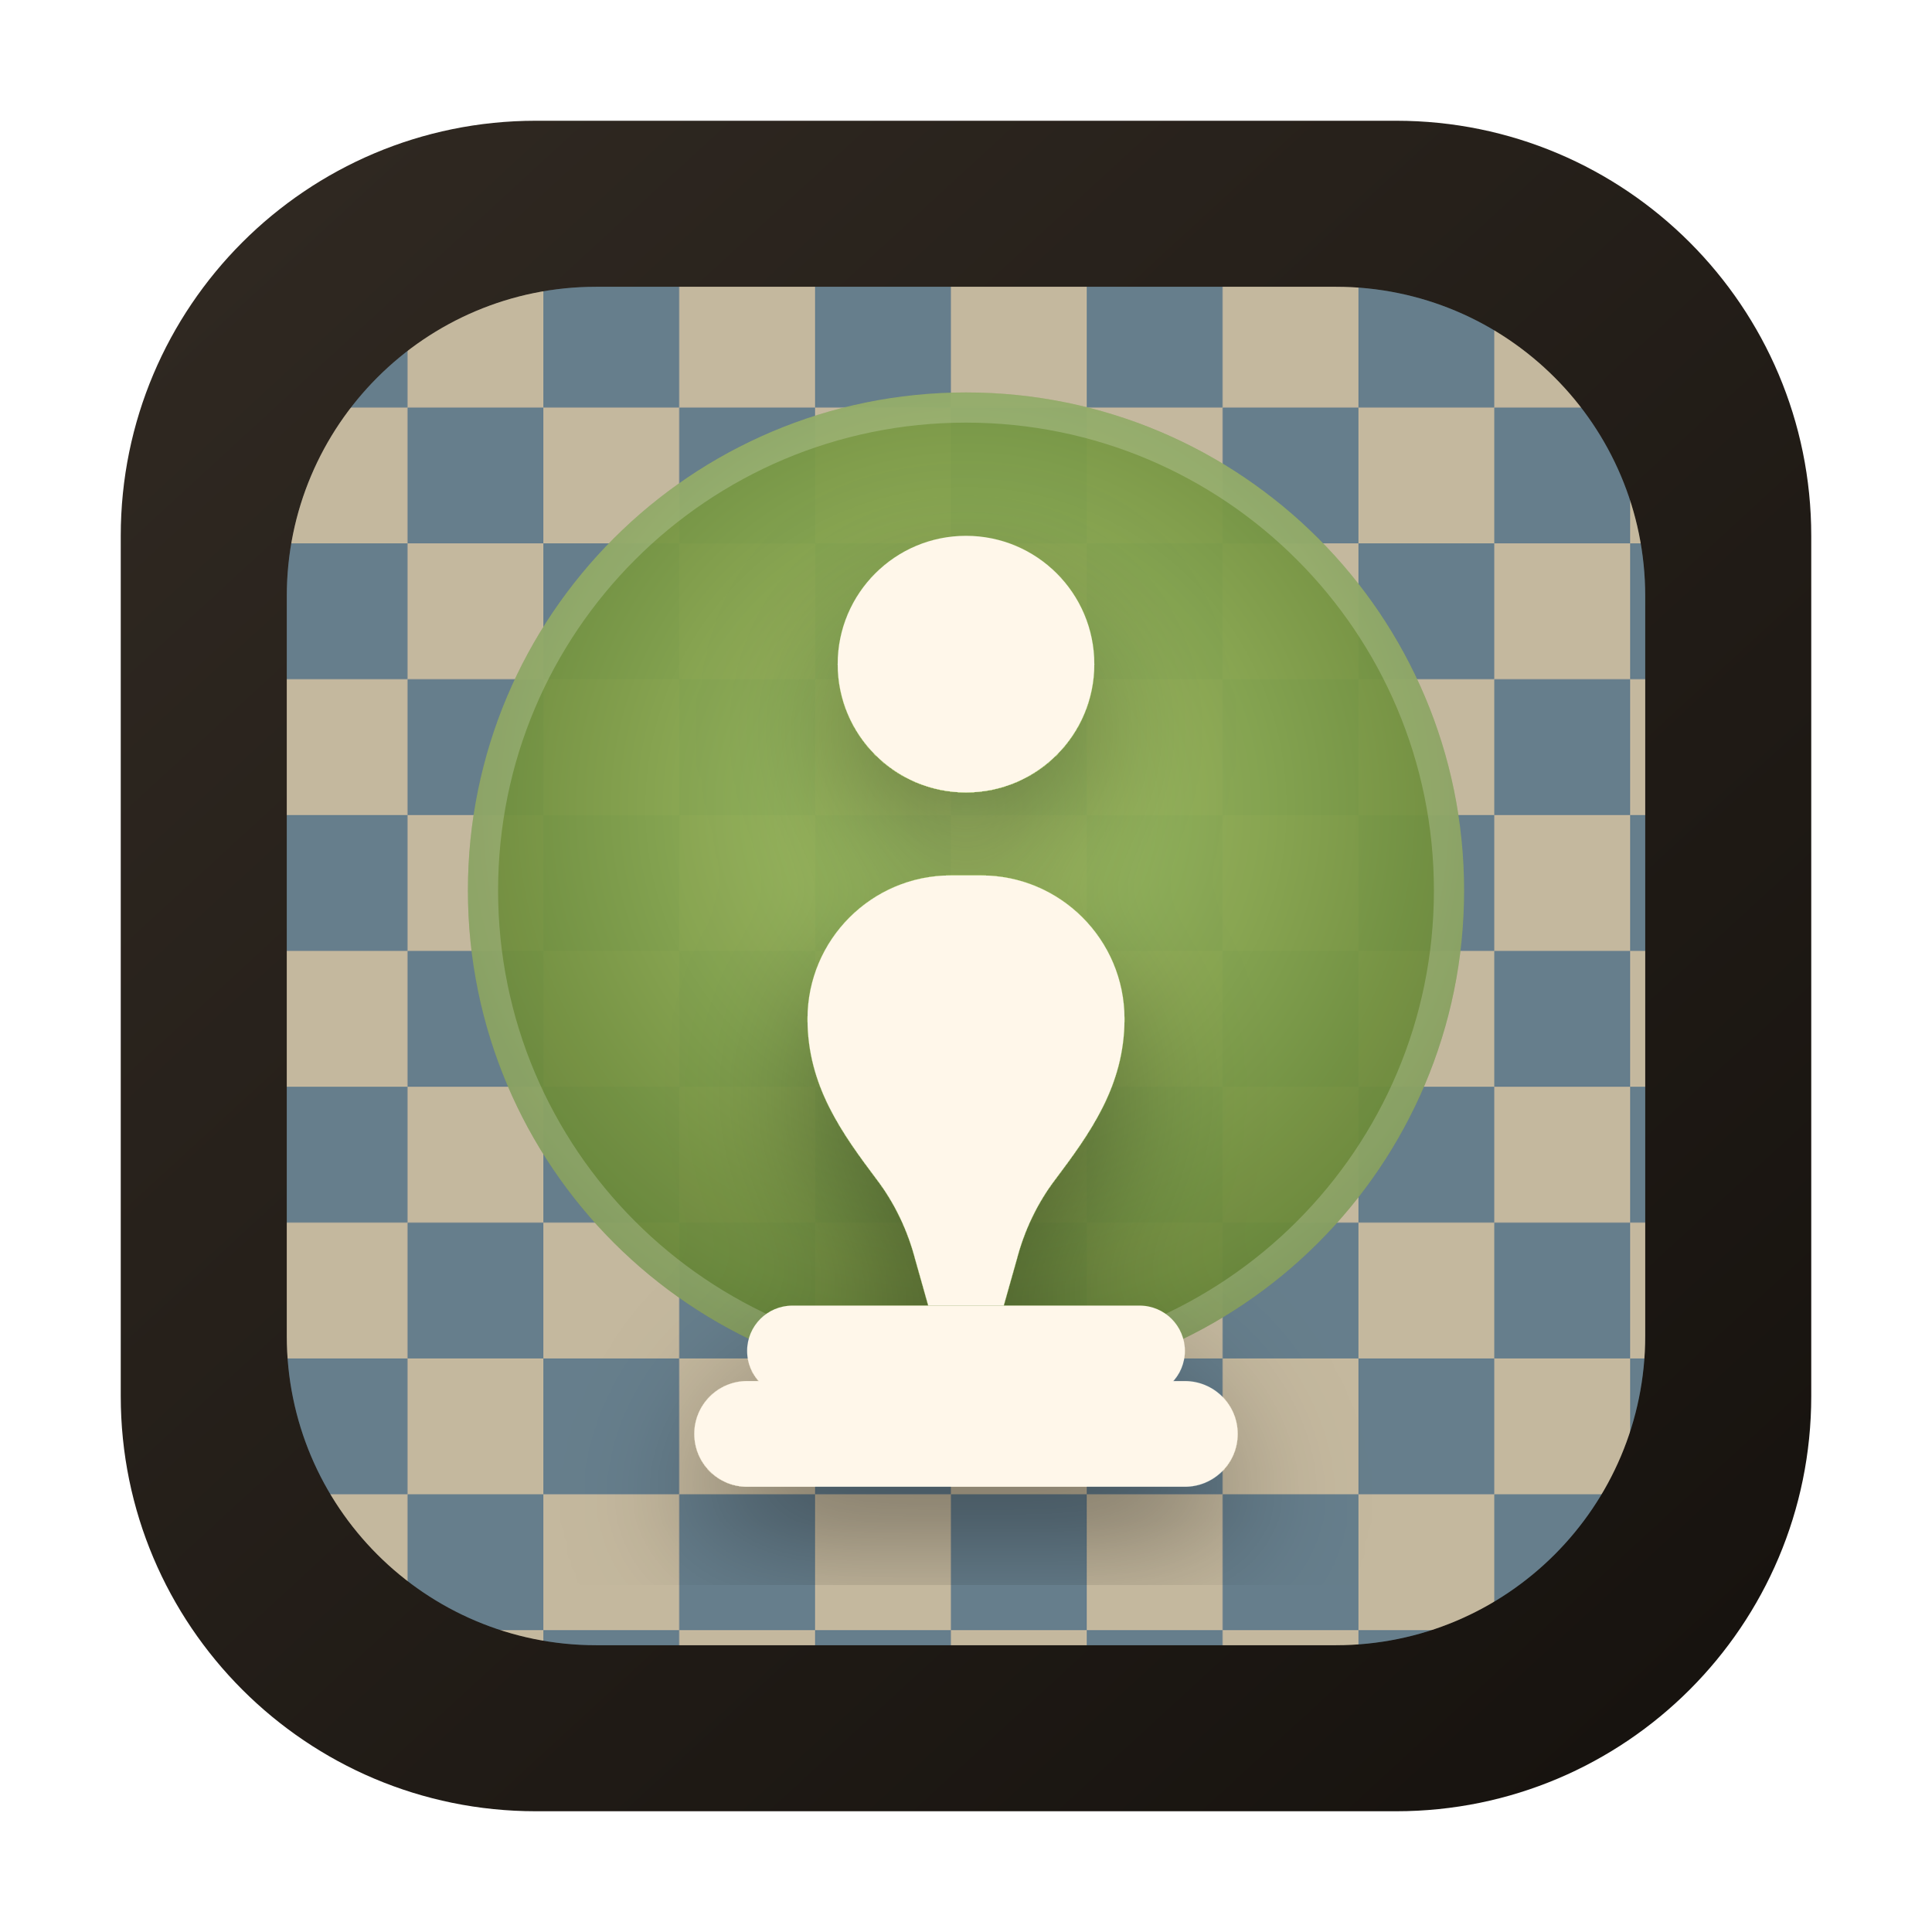
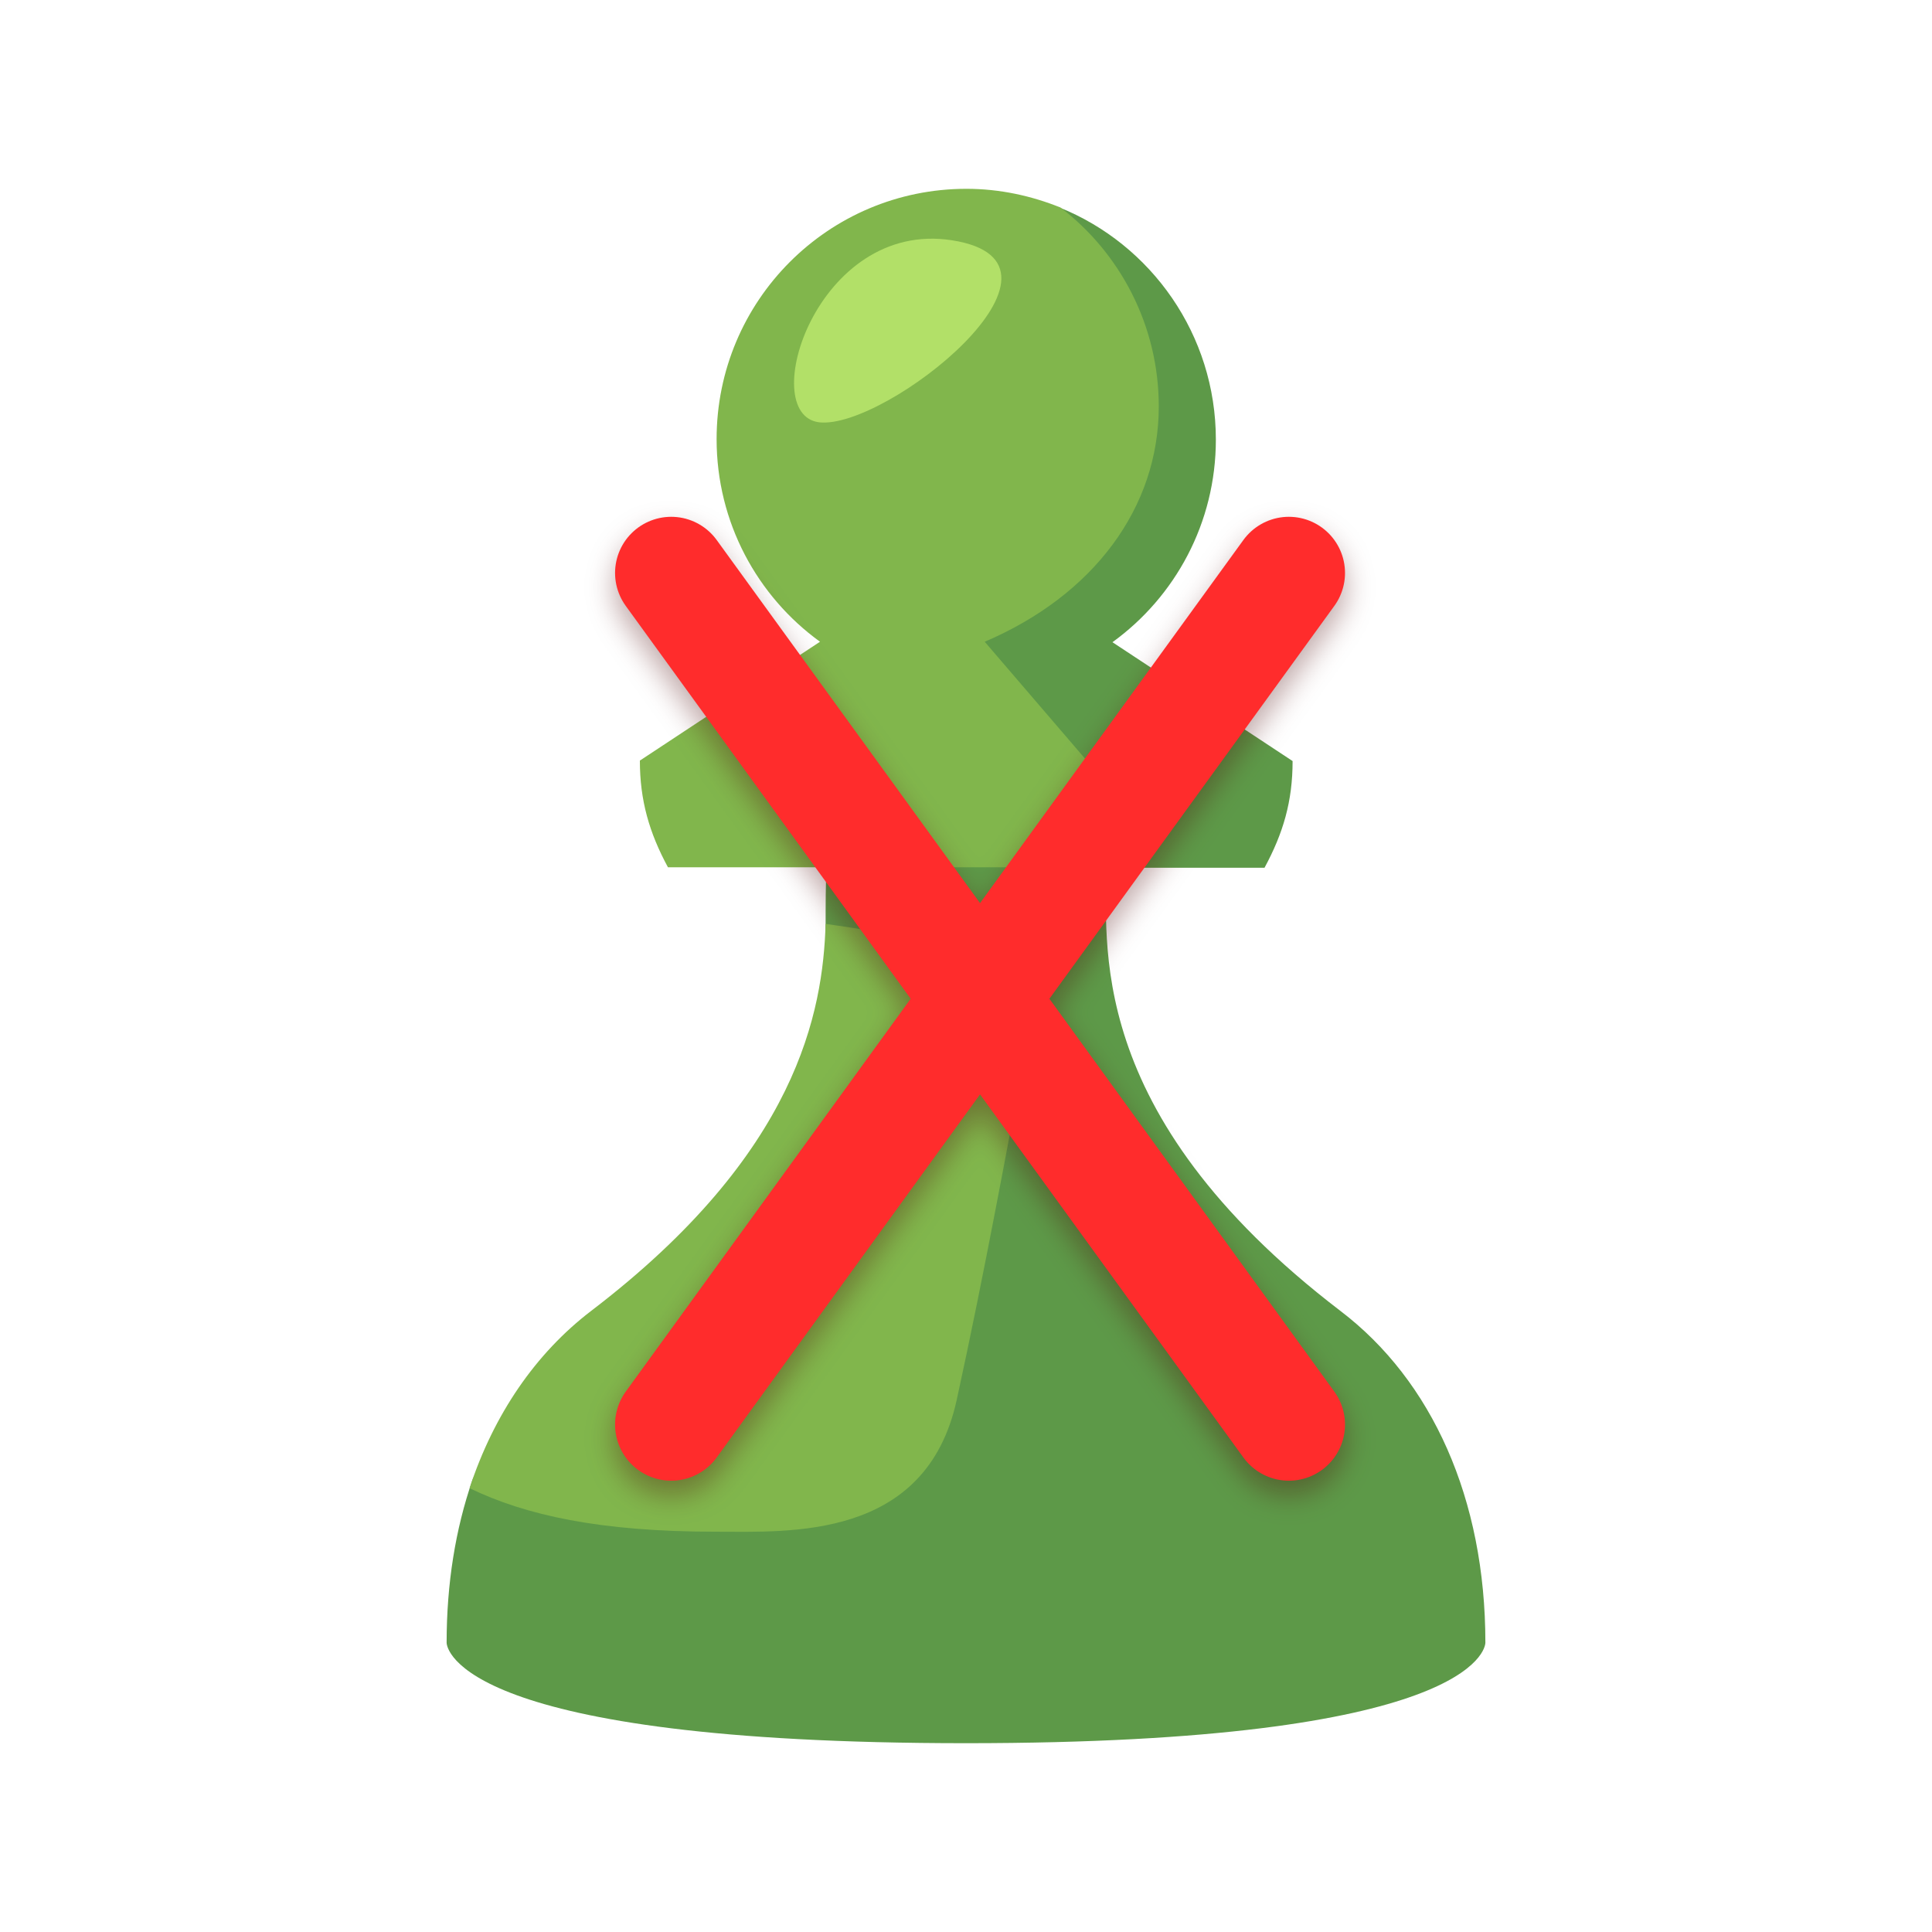
- <svg xmlns="http://www.w3.org/2000/svg" width="512" height="512" viewBox="0 0 512 512" fill="none">
+ <svg xmlns="http://www.w3.org/2000/svg" width="512" height="512" viewBox="0 0 512 512" aria-hidden="true">
  <defs>
-     <linearGradient id="bg" x1="72" y1="56" x2="440" y2="456" gradientUnits="userSpaceOnUse">
-       <stop stop-color="#2F2821" />
-       <stop offset="1" stop-color="#17130F" />
-     </linearGradient>
-     <radialGradient id="glow" cx="0" cy="0" r="1" gradientUnits="userSpaceOnUse" gradientTransform="translate(256 214) rotate(90) scale(170)">
-       <stop stop-color="#A7C768" />
-       <stop offset="1" stop-color="#5E7C31" />
-     </radialGradient>
-     <pattern id="board" width="72" height="72" patternUnits="userSpaceOnUse">
-       <rect width="72" height="72" fill="#EEDFC0" />
-       <rect width="36" height="36" fill="#7B98A9" />
-       <rect x="36" y="36" width="36" height="36" fill="#7B98A9" />
-     </pattern>
-     <filter id="shadow" x="110" y="96" width="292" height="324" filterUnits="userSpaceOnUse" color-interpolation-filters="sRGB">
+     <filter id="crossShadow" x="50" y="70" width="412" height="372" filterUnits="userSpaceOnUse" color-interpolation-filters="sRGB">
      <feFlood flood-opacity="0" result="BackgroundImageFix" />
      <feColorMatrix in="SourceAlpha" type="matrix" values="0 0 0 0 0 0 0 0 0 0 0 0 0 0 0 0 0 0 127 0" result="hardAlpha" />
-       <feOffset dy="18" />
-       <feGaussianBlur stdDeviation="18" />
-       <feComposite in2="hardAlpha" operator="out" />
-       <feColorMatrix type="matrix" values="0 0 0 0 0 0 0 0 0 0 0 0 0 0 0 0 0 0 0.34 0" />
+       <feOffset dy="3" />
+       <feGaussianBlur stdDeviation="3" />
+       <feColorMatrix type="matrix" values="0 0 0 0 0.28 0 0 0 0 0.01 0 0 0 0 0.01 0 0 0 0.35 0" />
      <feBlend mode="normal" in2="BackgroundImageFix" result="effect1_dropShadow_1_1" />
      <feBlend mode="normal" in="SourceGraphic" in2="effect1_dropShadow_1_1" result="shape" />
    </filter>
  </defs>
-   <rect x="32" y="32" width="448" height="448" rx="110" fill="url(#bg)" />
-   <rect x="76" y="76" width="360" height="360" rx="82" fill="url(#board)" />
-   <rect x="76" y="76" width="360" height="360" rx="82" fill="rgba(10, 9, 7, 0.18)" />
-   <circle cx="256" cy="236" r="132" fill="url(#glow)" opacity="0.96" />
-   <circle cx="256" cy="236" r="128" stroke="rgba(255,255,255,0.2)" stroke-width="8" />
-   <g filter="url(#shadow)" fill="#FFF7EA">
-     <circle cx="256" cy="176" r="34" />
-     <path d="M214 270C214 249.013 231.013 232 252 232H260C280.987 232 298 249.013 298 270C298 287.745 288.924 300.234 279.418 312.891C274.864 318.953 271.484 326.054 269.498 333.612L266 346H246L242.502 333.612C240.516 326.054 237.136 318.953 232.582 312.891C223.076 300.234 214 287.745 214 270Z" />
-     <rect x="198" y="346" width="116" height="24" rx="12" />
-     <rect x="184" y="366" width="144" height="28" rx="14" />
+   <g transform="translate(76.2 8) scale(1.24)">
+     <path d="M225 273.7c-55.7-42.6-49.5-79.5-50.2-94.7h34c4-7.4 6-14.2 6-22.8l-38.5-25.4c13.4-9.7 22.1-25.5 22.1-43.3 0-22.4-13.8-41.7-33.4-49.6-6.2-2.5-49.8 141.1-49.8 141.1-.2 3.3-.2 7.6-.2 12.8 0 14.3 35 12.1 33.1 24.7-2.8 18.8-3.4 33.2-19.6 78.4-10.9 30.6-83.8 0-89 15-3.6 10.4-5.5 22.1-5.5 34.7 0 1.3 2.9 21.5 111 21.5s111-20.2 111-21.5c0-30.7-11.4-56-31-70.9z" fill="#5d9948" />
+     <path d="M143 292.8c6-27.4 11.3-56.6 14.6-74.1 4-21.8-29-25.7-42.6-27.7-.6 18.6-5.8 48.9-50.1 82.7-11.9 9.1-20.8 22.1-26 37.9 12 5.8 27.9 9.3 52.5 9.3 15.8 0 45 1.9 51.6-28.1zM166.2 178.9c5.2-13.6 4.6-22.8 4.6-22.8L149 130.7c23.2-9.9 37.2-28.6 37.2-50.3 0-17.3-8.3-32.8-21-42.5-6.2-2.5-13-4-20.1-4-29.5 0-53.4 23.9-53.4 53.5 0 17.8 8.7 33.6 22.1 43.3l-38.5 25.4c0 8.5 2 15.4 6 22.8h84.9z" fill="#81b64c" />
+     <path d="M142 44.9c30.8 4.8-14.2 40.6-28.4 38.9-13.5-1.7-.5-43.4 28.4-38.9z" fill="#b2e068" />
+   </g>
+   <g filter="url(#crossShadow)" transform="translate(76.2 8) scale(1.24)">
+     <path d="M82 116L214 298" stroke="#FF2C2C" stroke-width="24" stroke-linecap="round" />
+     <path d="M214 116L82 298" stroke="#FF2C2C" stroke-width="24" stroke-linecap="round" />
  </g>
</svg>
